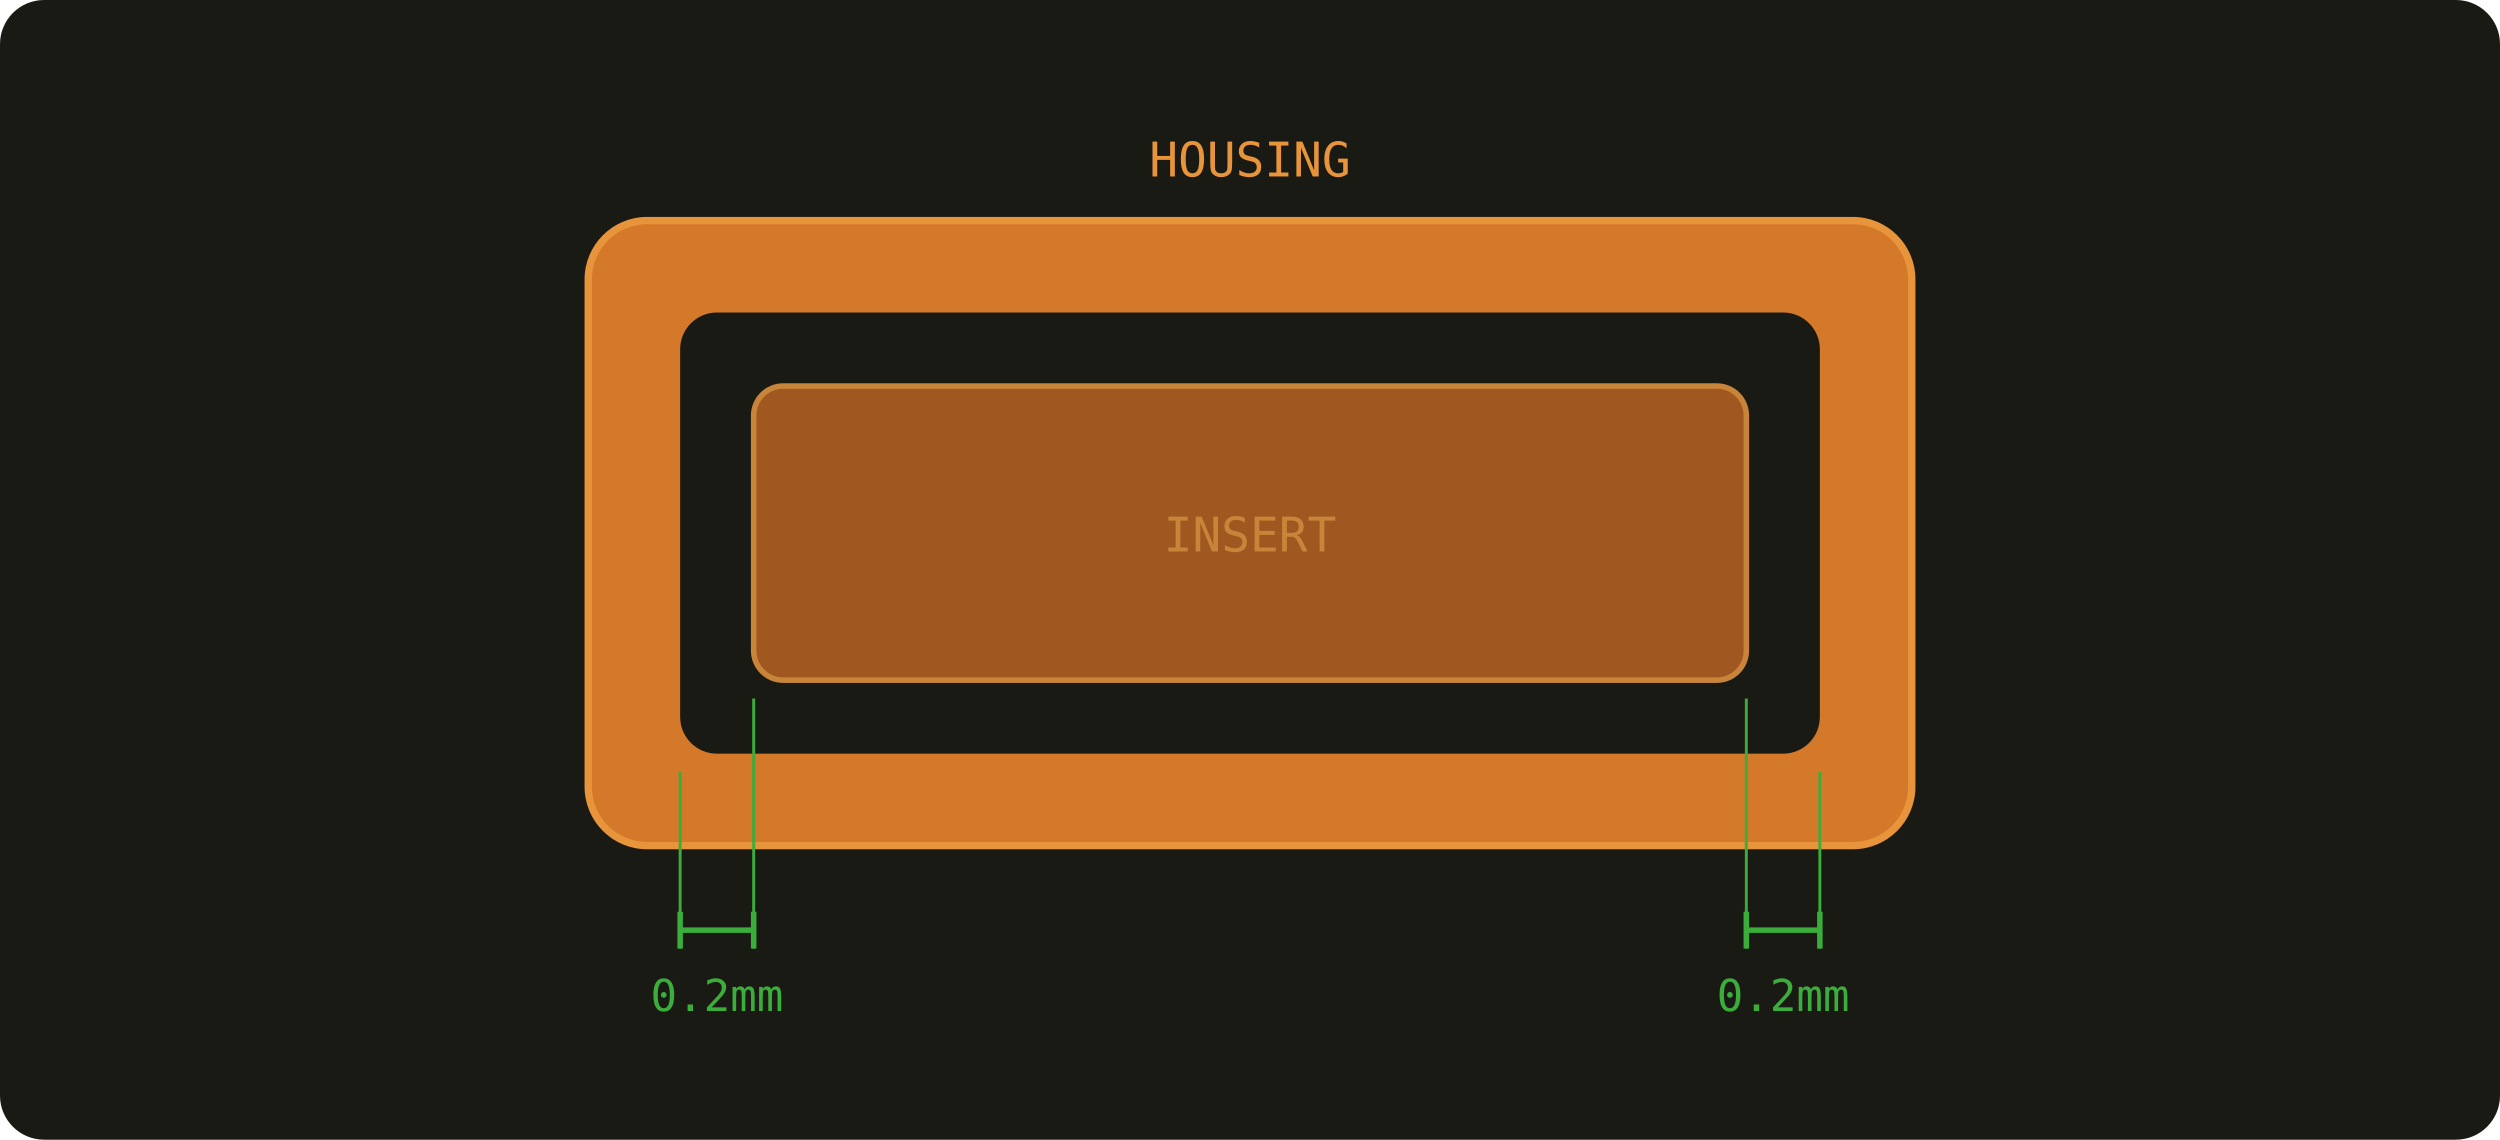
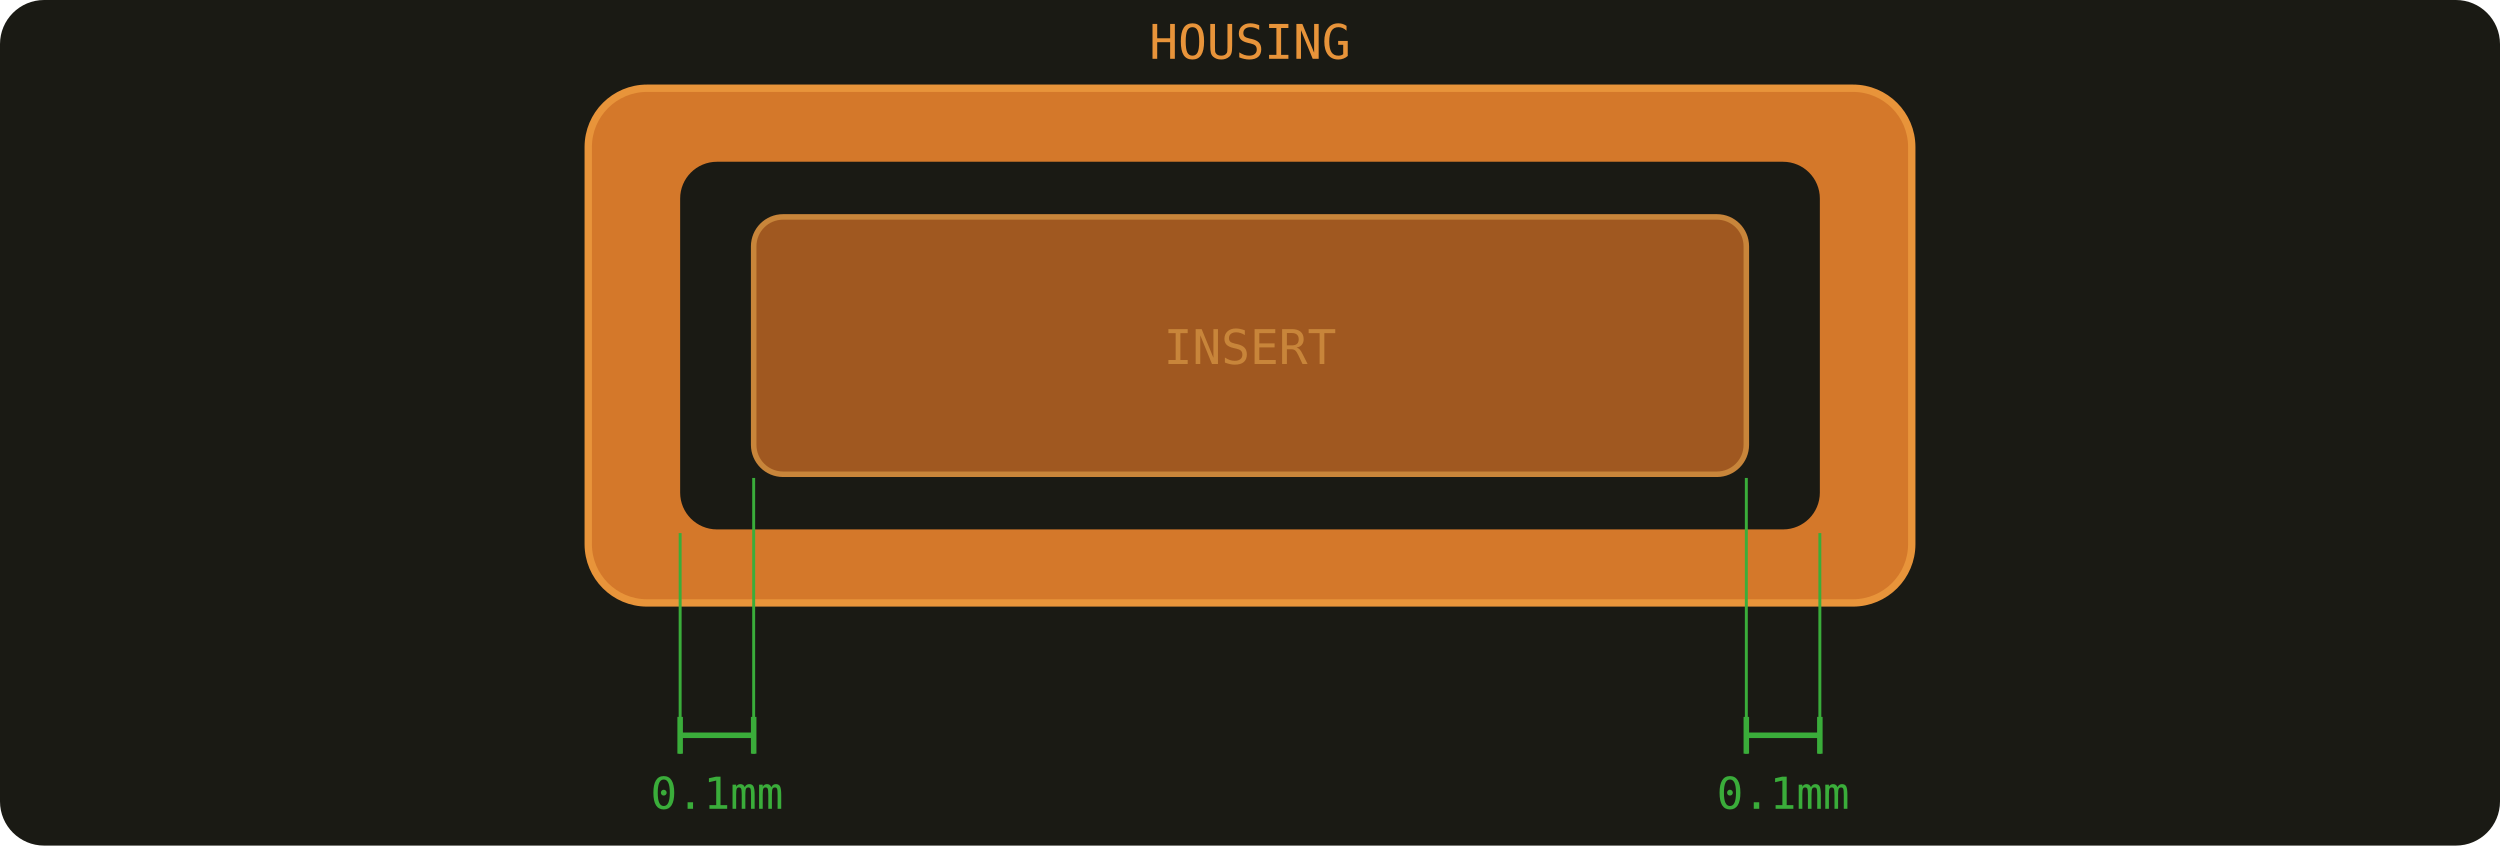
- <svg xmlns="http://www.w3.org/2000/svg" width="100%" viewBox="0 0 680 310" role="img">
-   <rect width="680" height="310" rx="12" fill="#1a1a14" />
-   <rect x="160" y="60" width="360" height="170" rx="16" fill="#d4782a" stroke="#e8943a" stroke-width="2" />
-   <rect x="185" y="85" width="310" height="120" rx="10" fill="#1a1a14" />
-   <rect x="205" y="105" width="270" height="80" rx="8" fill="#a05820" stroke="#c8853a" stroke-width="1.5" />
-   <text x="340" y="150" text-anchor="middle" font-family="monospace" font-size="13" fill="#c8853a">INSERT</text>
-   <text x="340" y="48" text-anchor="middle" font-family="monospace" font-size="13" fill="#e8943a">HOUSING</text>
-   <line x1="185" y1="210" x2="185" y2="258" stroke="#3aad3a" stroke-width="0.8" />
-   <line x1="205" y1="190" x2="205" y2="258" stroke="#3aad3a" stroke-width="0.8" />
-   <line x1="185" y1="253" x2="205" y2="253" stroke="#3aad3a" stroke-width="1.5" />
-   <line x1="185" y1="248" x2="185" y2="258" stroke="#3aad3a" stroke-width="1.5" />
-   <line x1="205" y1="248" x2="205" y2="258" stroke="#3aad3a" stroke-width="1.5" />
-   <text x="195" y="275" text-anchor="middle" font-family="monospace" font-size="12" fill="#3aad3a">0.2mm</text>
-   <line x1="475" y1="190" x2="475" y2="258" stroke="#3aad3a" stroke-width="0.8" />
-   <line x1="495" y1="210" x2="495" y2="258" stroke="#3aad3a" stroke-width="0.8" />
-   <line x1="475" y1="253" x2="495" y2="253" stroke="#3aad3a" stroke-width="1.5" />
-   <line x1="475" y1="248" x2="475" y2="258" stroke="#3aad3a" stroke-width="1.5" />
-   <line x1="495" y1="248" x2="495" y2="258" stroke="#3aad3a" stroke-width="1.5" />
-   <text x="485" y="275" text-anchor="middle" font-family="monospace" font-size="12" fill="#3aad3a">0.2mm</text>
+ <svg xmlns="http://www.w3.org/2000/svg" width="100%" viewBox="0 0 680 230" role="img">
+   <rect width="680" height="230" rx="12" fill="#1a1a14" />
+   <rect x="160" y="24" width="360" height="140" rx="16" fill="#d4782a" stroke="#e8943a" stroke-width="2" />
+   <rect x="185" y="44" width="310" height="100" rx="10" fill="#1a1a14" />
+   <rect x="205" y="59" width="270" height="70" rx="8" fill="#a05820" stroke="#c8853a" stroke-width="1.5" />
+   <text x="340" y="99" text-anchor="middle" font-family="monospace" font-size="13" fill="#c8853a">INSERT</text>
+   <text x="340" y="16" text-anchor="middle" font-family="monospace" font-size="13" fill="#e8943a">HOUSING</text>
+   <line x1="185" y1="145" x2="185" y2="205" stroke="#3aad3a" stroke-width="0.8" />
+   <line x1="205" y1="130" x2="205" y2="205" stroke="#3aad3a" stroke-width="0.8" />
+   <line x1="185" y1="200" x2="205" y2="200" stroke="#3aad3a" stroke-width="1.5" />
+   <line x1="185" y1="195" x2="185" y2="205" stroke="#3aad3a" stroke-width="1.5" />
+   <line x1="205" y1="195" x2="205" y2="205" stroke="#3aad3a" stroke-width="1.5" />
+   <text x="195" y="220" text-anchor="middle" font-family="monospace" font-size="12" fill="#3aad3a">0.1mm</text>
+   <line x1="475" y1="130" x2="475" y2="205" stroke="#3aad3a" stroke-width="0.8" />
+   <line x1="495" y1="145" x2="495" y2="205" stroke="#3aad3a" stroke-width="0.8" />
+   <line x1="475" y1="200" x2="495" y2="200" stroke="#3aad3a" stroke-width="1.5" />
+   <line x1="475" y1="195" x2="475" y2="205" stroke="#3aad3a" stroke-width="1.5" />
+   <line x1="495" y1="195" x2="495" y2="205" stroke="#3aad3a" stroke-width="1.5" />
+   <text x="485" y="220" text-anchor="middle" font-family="monospace" font-size="12" fill="#3aad3a">0.1mm</text>
</svg>
